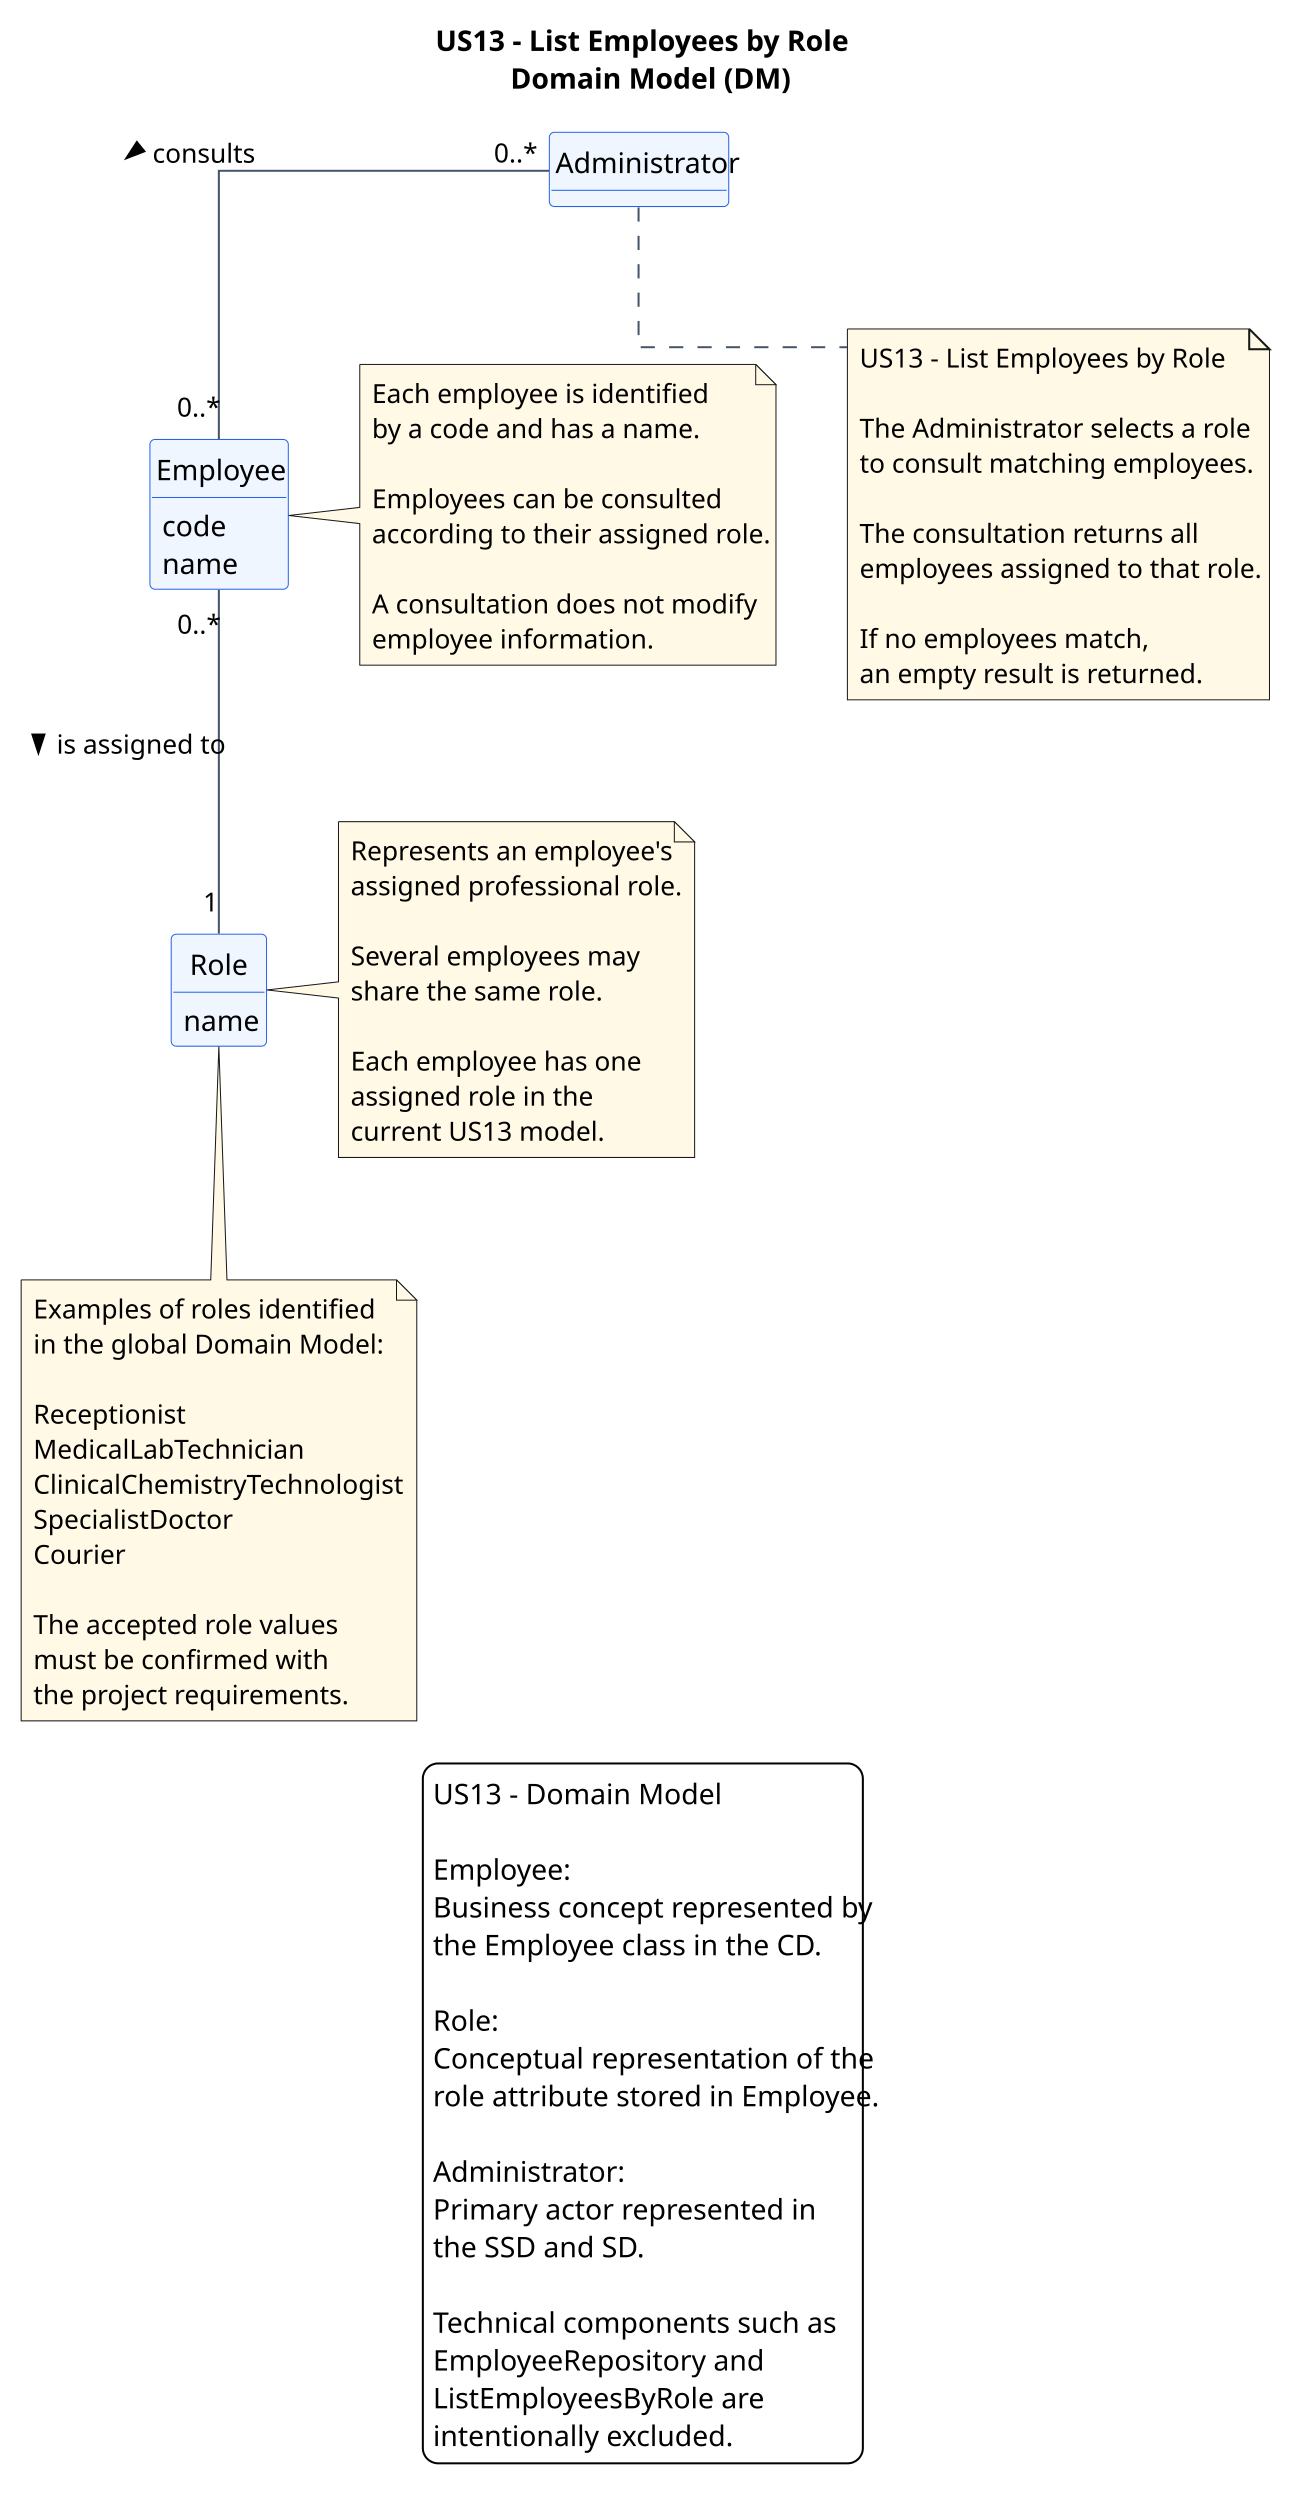
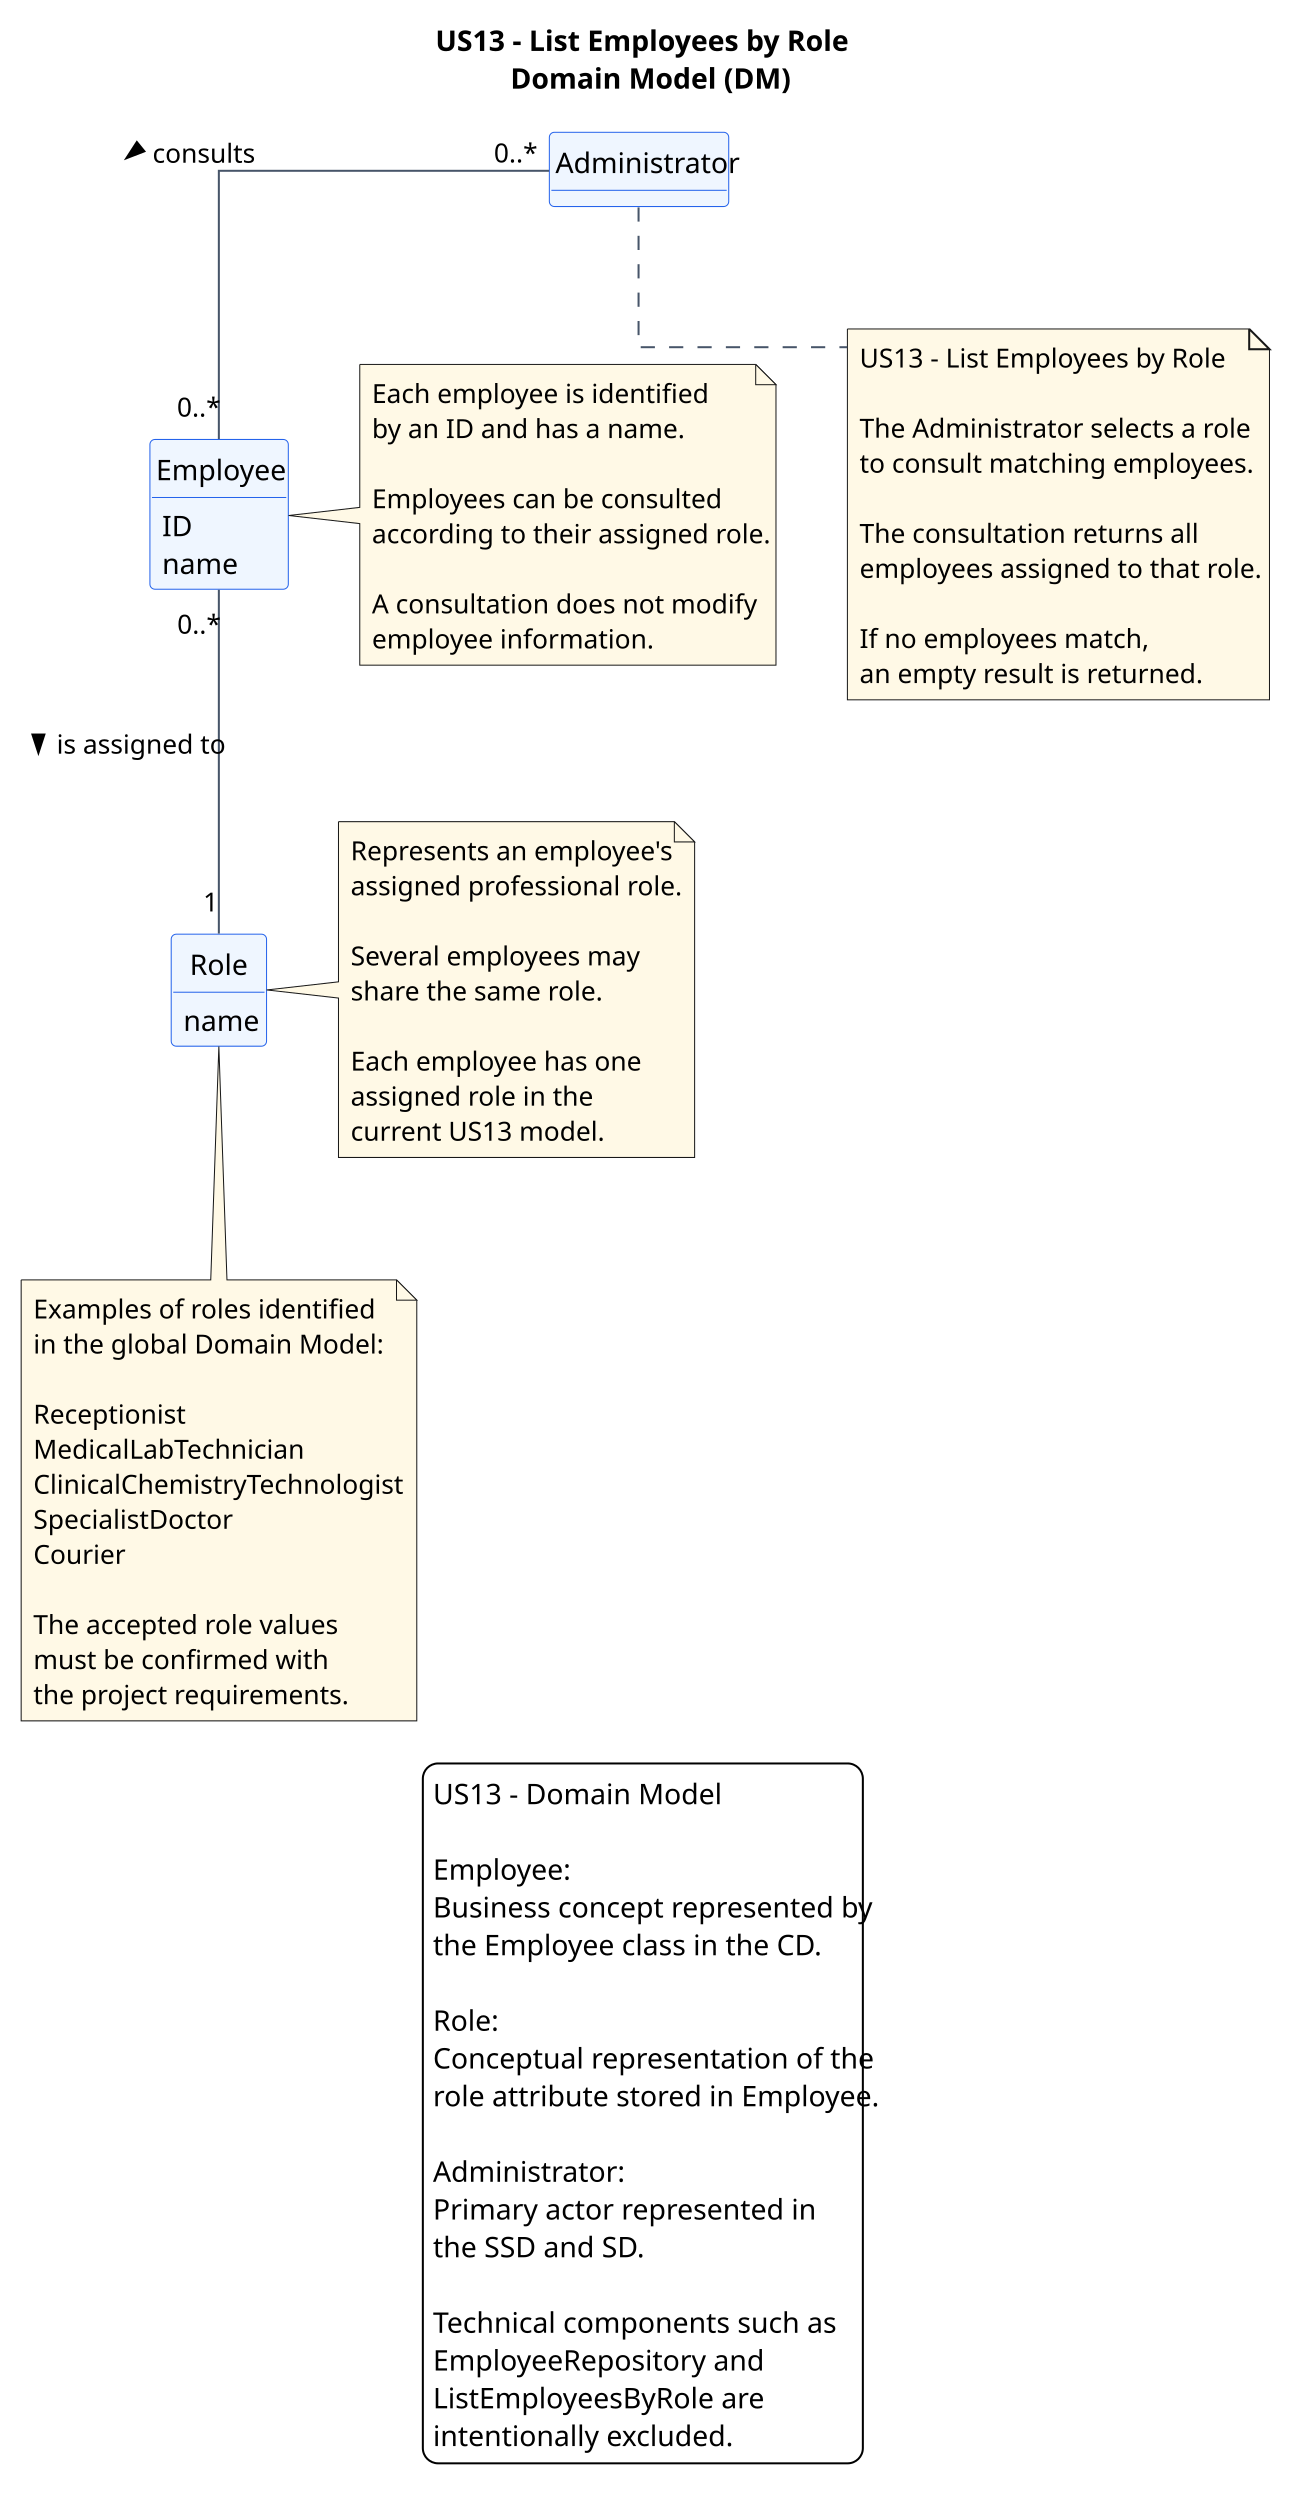
<svg xmlns="http://www.w3.org/2000/svg" version="1.1" data-diagram-type="CLASS" style="width:641px;height:1233px;background:#FFFFFF;" width="641px" height="1233px" viewBox="0 0 641 1233" zoomAndPan="magnify" preserveAspectRatio="none" contentStyleType="text/css">
  <defs />
  <g font-family="sans-serif" lengthAdjust="spacing">
    <g class="title" data-source-line="2">
      <text x="214.743" y="25.107" fill="#000" font-size="14" textLength="204.62" font-weight="700">US13 - List Employees by Role</text>
      <text x="251.725" y="43.729" fill="#000" font-size="14" textLength="130.655" font-weight="700">Domain Model (DM)</text>
    </g>
    <g class="entity" data-qualified-name="Administrator" id="ent0001" data-source-line="24">
      <rect x="270.939" y="65.242" width="88.469" height="36.621" fill="#EFF6FF" style="stroke:#2563EB;stroke-width:0.5;" rx="2.5" ry="2.5" />
      <text x="273.939" y="85.35" fill="#000" font-size="14" textLength="82.469">Administrator</text>
      <line x1="271.939" y1="93.863" x2="358.408" y2="93.863" style="stroke:#2563EB;stroke-width:0.5;" />
    </g>
    <g class="entity" data-qualified-name="Employee" id="ent0002" data-source-line="26">
      <rect x="73.939" y="216.742" width="68.255" height="73.863" fill="#EFF6FF" style="stroke:#2563EB;stroke-width:0.5;" rx="2.5" ry="2.5" />
      <text x="76.939" y="236.85" fill="#000" font-size="14" textLength="62.255">Employee</text>
      <line x1="74.939" y1="245.363" x2="141.194" y2="245.363" style="stroke:#2563EB;stroke-width:0.5;" />
-       <text x="79.939" y="264.471" fill="#000" font-size="14" textLength="30.358">code</text>
+       <text x="79.939" y="264.471" fill="#000" font-size="14" textLength="14">ID</text>
      <text x="79.939" y="283.092" fill="#000" font-size="14" textLength="35.021">name</text>
    </g>
    <g class="entity" data-qualified-name="Role" id="ent0003" data-source-line="31">
      <rect x="84.439" y="460.742" width="47.021" height="55.242" fill="#EFF6FF" style="stroke:#2563EB;stroke-width:0.5;" rx="2.5" ry="2.5" />
      <text x="93.553" y="480.85" fill="#000" font-size="14" textLength="28.793">Role</text>
      <line x1="85.439" y1="489.363" x2="130.459" y2="489.363" style="stroke:#2563EB;stroke-width:0.5;" />
      <text x="90.439" y="508.471" fill="#000" font-size="14" textLength="35.021">name</text>
    </g>
    <g class="entity" data-qualified-name="GMN6" id="ent0007" data-source-line="48">
      <path d="M177.439,179.742 L177.439,250.242 L142.329,254.242 L177.439,258.242 L177.439,328.07 A0,0 0 0 0 177.439,328.07 L382.711,328.07 A0,0 0 0 0 382.711,328.07 L382.711,189.742 L372.711,179.742 L177.439,179.742 A0,0 0 0 0 177.439,179.742" style="stroke:#181818;stroke-width:0.5;" fill="#FFF9E6" />
      <path d="M372.711,179.742 L372.711,189.742 L382.711,189.742 L372.711,179.742" style="stroke:#181818;stroke-width:0.5;" fill="#FFF9E6" />
      <text x="183.439" y="198.771" fill="#000" font-size="13" textLength="158.26">Each employee is identified</text>
-       <text x="183.439" y="216.062" fill="#000" font-size="13" textLength="156.832">by a code and has a name.</text>
+       <text x="183.439" y="216.062" fill="#000" font-size="13" textLength="148.872">by an ID and has a name.</text>
      <text x="183.439" y="233.353" fill="#000" font-size="13"> </text>
      <text x="183.439" y="250.644" fill="#000" font-size="13" textLength="166.213">Employees can be consulted</text>
      <text x="183.439" y="267.935" fill="#000" font-size="13" textLength="184.272">according to their assigned role.</text>
      <text x="183.439" y="285.226" fill="#000" font-size="13"> </text>
      <text x="183.439" y="302.517" fill="#000" font-size="13" textLength="177.049">A consultation does not modify</text>
      <text x="183.439" y="319.808" fill="#000" font-size="13" textLength="127.899">employee information.</text>
    </g>
    <g class="entity" data-qualified-name="GMN9" id="ent0010" data-source-line="59">
      <path d="M166.939,405.242 L166.939,484.242 L131.559,488.242 L166.939,492.242 L166.939,570.861 A0,0 0 0 0 166.939,570.861 L342.587,570.861 A0,0 0 0 0 342.587,570.861 L342.587,415.242 L332.587,405.242 L166.939,405.242 A0,0 0 0 0 166.939,405.242" style="stroke:#181818;stroke-width:0.5;" fill="#FFF9E6" />
      <path d="M332.587,405.242 L332.587,415.242 L342.587,415.242 L332.587,405.242" style="stroke:#181818;stroke-width:0.5;" fill="#FFF9E6" />
      <text x="172.939" y="424.271" fill="#000" font-size="13" textLength="153.512">Represents an employee's</text>
      <text x="172.939" y="441.562" fill="#000" font-size="13" textLength="154.648">assigned professional role.</text>
      <text x="172.939" y="458.853" fill="#000" font-size="13"> </text>
      <text x="172.939" y="476.144" fill="#000" font-size="13" textLength="138.728">Several employees may</text>
      <text x="172.939" y="493.435" fill="#000" font-size="13" textLength="118.504">share the same role.</text>
      <text x="172.939" y="510.726" fill="#000" font-size="13"> </text>
      <text x="172.939" y="528.017" fill="#000" font-size="13" textLength="139.483">Each employee has one</text>
      <text x="172.939" y="545.308" fill="#000" font-size="13" textLength="112.741">assigned role in the</text>
      <text x="172.939" y="562.599" fill="#000" font-size="13" textLength="119.222">current US13 model.</text>
    </g>
    <g class="entity" data-qualified-name="GMN12" id="ent0013" data-source-line="71">
      <path d="M417.939,162.242 L417.939,345.152 L626.106,345.152 L626.106,172.242 L616.106,162.242 L417.939,162.242" style="stroke:#181818;stroke-width:0.5;" fill="#FFF9E6" />
      <path d="M616.106,162.242 L616.106,172.242 L626.106,172.242 L616.106,162.242" style="stroke:#181818;stroke-width:1;" fill="#FFF9E6" />
      <text x="423.939" y="181.271" fill="#000" font-size="13" textLength="179.912">US13 - List Employees by Role</text>
      <text x="423.939" y="198.562" fill="#000" font-size="13"> </text>
      <text x="423.939" y="215.853" fill="#000" font-size="13" textLength="182.793">The Administrator selects a role</text>
      <text x="423.939" y="233.144" fill="#000" font-size="13" textLength="182.095">to consult matching employees.</text>
      <text x="423.939" y="250.435" fill="#000" font-size="13"> </text>
      <text x="423.939" y="267.726" fill="#000" font-size="13" textLength="156.083">The consultation returns all</text>
      <text x="423.939" y="285.017" fill="#000" font-size="13" textLength="187.167">employees assigned to that role.</text>
      <text x="423.939" y="302.308" fill="#000" font-size="13"> </text>
      <text x="423.939" y="319.599" fill="#000" font-size="13" textLength="134.399">If no employees match,</text>
      <text x="423.939" y="336.89" fill="#000" font-size="13" textLength="157.517">an empty result is returned.</text>
    </g>
    <g class="entity" data-qualified-name="GMN15" id="ent0016" data-source-line="84">
      <path d="M10.439,631.242 L10.439,848.734 A0,0 0 0 0 10.439,848.734 L205.555,848.734 A0,0 0 0 0 205.555,848.734 L205.555,641.242 L195.555,631.242 L111.939,631.242 L107.939,516.122 L103.939,631.242 L10.439,631.242 A0,0 0 0 0 10.439,631.242" style="stroke:#181818;stroke-width:0.5;" fill="#FFF9E6" />
      <path d="M195.555,631.242 L195.555,641.242 L205.555,641.242 L195.555,631.242" style="stroke:#181818;stroke-width:0.5;" fill="#FFF9E6" />
      <text x="16.439" y="650.271" fill="#000" font-size="13" textLength="158.971">Examples of roles identified</text>
      <text x="16.439" y="667.562" fill="#000" font-size="13" textLength="161.148">in the global Domain Model:</text>
      <text x="16.439" y="684.853" fill="#000" font-size="13"> </text>
      <text x="16.439" y="702.144" fill="#000" font-size="13" textLength="71.538">Receptionist</text>
      <text x="16.439" y="719.435" fill="#000" font-size="13" textLength="129.353">MedicalLabTechnician</text>
      <text x="16.439" y="736.726" fill="#000" font-size="13" textLength="174.116">ClinicalChemistryTechnologist</text>
      <text x="16.439" y="754.017" fill="#000" font-size="13" textLength="93.926">SpecialistDoctor</text>
      <text x="16.439" y="771.308" fill="#000" font-size="13" textLength="42.625">Courier</text>
      <text x="16.439" y="788.599" fill="#000" font-size="13"> </text>
      <text x="16.439" y="805.89" fill="#000" font-size="13" textLength="145.253">The accepted role values</text>
      <text x="16.439" y="823.181" fill="#000" font-size="13" textLength="133.663">must be confirmed with</text>
      <text x="16.439" y="840.472" fill="#000" font-size="13" textLength="143.793">the project requirements.</text>
    </g>
    <g class="link" data-entity-1="ent0001" data-entity-2="ent0002" id="lnk4" data-source-line="39" data-link-type="association">
      <path d="M270.789,84.242 C209.989,84.242 107.939,84.242 107.939,84.242 C107.939,84.242 107.939,166.652 107.939,216.542" style="stroke:#475569;stroke-width:1;" fill="none" id="Administrator-Employee" codeLine="39" />
      <polygon points="62.328,78.04,71.202,74.618,67.495,70.056,62.328,78.04" fill="#000" style="stroke:#000;stroke-width:1;stroke-linejoin:miter;stroke-miterlimit:10;" />
      <text x="75.209" y="80.271" fill="#000" font-size="13" textLength="47.69">consults</text>
      <text x="243.577" y="80.097" fill="#000" font-size="13" textLength="19.513">0..*</text>
      <text x="87.27" y="205.468" fill="#000" font-size="13" textLength="19.513">0..*</text>
    </g>
    <g class="link" data-entity-1="ent0002" data-entity-2="ent0003" id="lnk5" data-source-line="41" data-link-type="association">
      <path d="M107.939,290.902 C107.939,338.042 107.939,418.262 107.939,460.442" style="stroke:#475569;stroke-width:1;" fill="none" id="Employee-Role" codeLine="41" />
      <polygon points="18.939,371.318,21.878,362.273,16,362.273,18.939,371.318" fill="#000" style="stroke:#000;stroke-width:1;stroke-linejoin:miter;stroke-miterlimit:10;" />
      <text x="27.939" y="371.701" fill="#000" font-size="13" textLength="79.492">is assigned to</text>
      <text x="87.387" y="312.528" fill="#000" font-size="13" textLength="19.513">0..*</text>
      <text x="100.196" y="449.535" fill="#000" font-size="13">1</text>
    </g>
    <g class="link" data-entity-1="ent0001" data-entity-2="ent0013" id="lnk14" data-source-line="71" data-link-type="association">
      <path d="M314.939,102.302 C314.939,127.982 314.939,171.242 314.939,171.242 C314.939,171.242 366.289,171.242 417.829,171.242" style="stroke:#475569;stroke-width:1;stroke-dasharray:7,7;" fill="none" id="Administrator-GMN12" />
    </g>
    <g class="legend" data-source-line="102">
      <rect x="208.547" y="869.734" width="217.013" height="345.18" fill="none" style="stroke:#000;stroke-width:1;" rx="7.5" ry="7.5" />
      <text x="213.547" y="889.842" fill="#000" font-size="14" textLength="137.724">US13 - Domain Model</text>
      <text x="213.547" y="908.463" fill="#000" font-size="14"> </text>
      <text x="213.547" y="927.084" fill="#000" font-size="14" textLength="66.145">Employee:</text>
      <text x="213.547" y="945.705" fill="#000" font-size="14" textLength="207.013">Business concept represented by</text>
      <text x="213.547" y="964.326" fill="#000" font-size="14" textLength="187.53">the Employee class in the CD.</text>
      <text x="213.547" y="982.947" fill="#000" font-size="14"> </text>
      <text x="213.547" y="1001.568" fill="#000" font-size="14" textLength="32.683">Role:</text>
      <text x="213.547" y="1020.189" fill="#000" font-size="14" textLength="203.137">Conceptual representation of the</text>
      <text x="213.547" y="1038.811" fill="#000" font-size="14" textLength="205.44">role attribute stored in Employee.</text>
      <text x="213.547" y="1057.432" fill="#000" font-size="14"> </text>
      <text x="213.547" y="1076.053" fill="#000" font-size="14" textLength="86.358">Administrator:</text>
      <text x="213.547" y="1094.674" fill="#000" font-size="14" textLength="176.627">Primary actor represented in</text>
      <text x="213.547" y="1113.295" fill="#000" font-size="14" textLength="106.613">the SSD and SD.</text>
      <text x="213.547" y="1131.916" fill="#000" font-size="14"> </text>
      <text x="213.547" y="1150.537" fill="#000" font-size="14" textLength="192.213">Technical components such as</text>
      <text x="213.547" y="1169.158" fill="#000" font-size="14" textLength="156.42">EmployeeRepository and</text>
      <text x="213.547" y="1187.779" fill="#000" font-size="14" textLength="160.296">ListEmployeesByRole are</text>
      <text x="213.547" y="1206.4" fill="#000" font-size="14" textLength="137.758">intentionally excluded.</text>
    </g>
  </g>
</svg>
